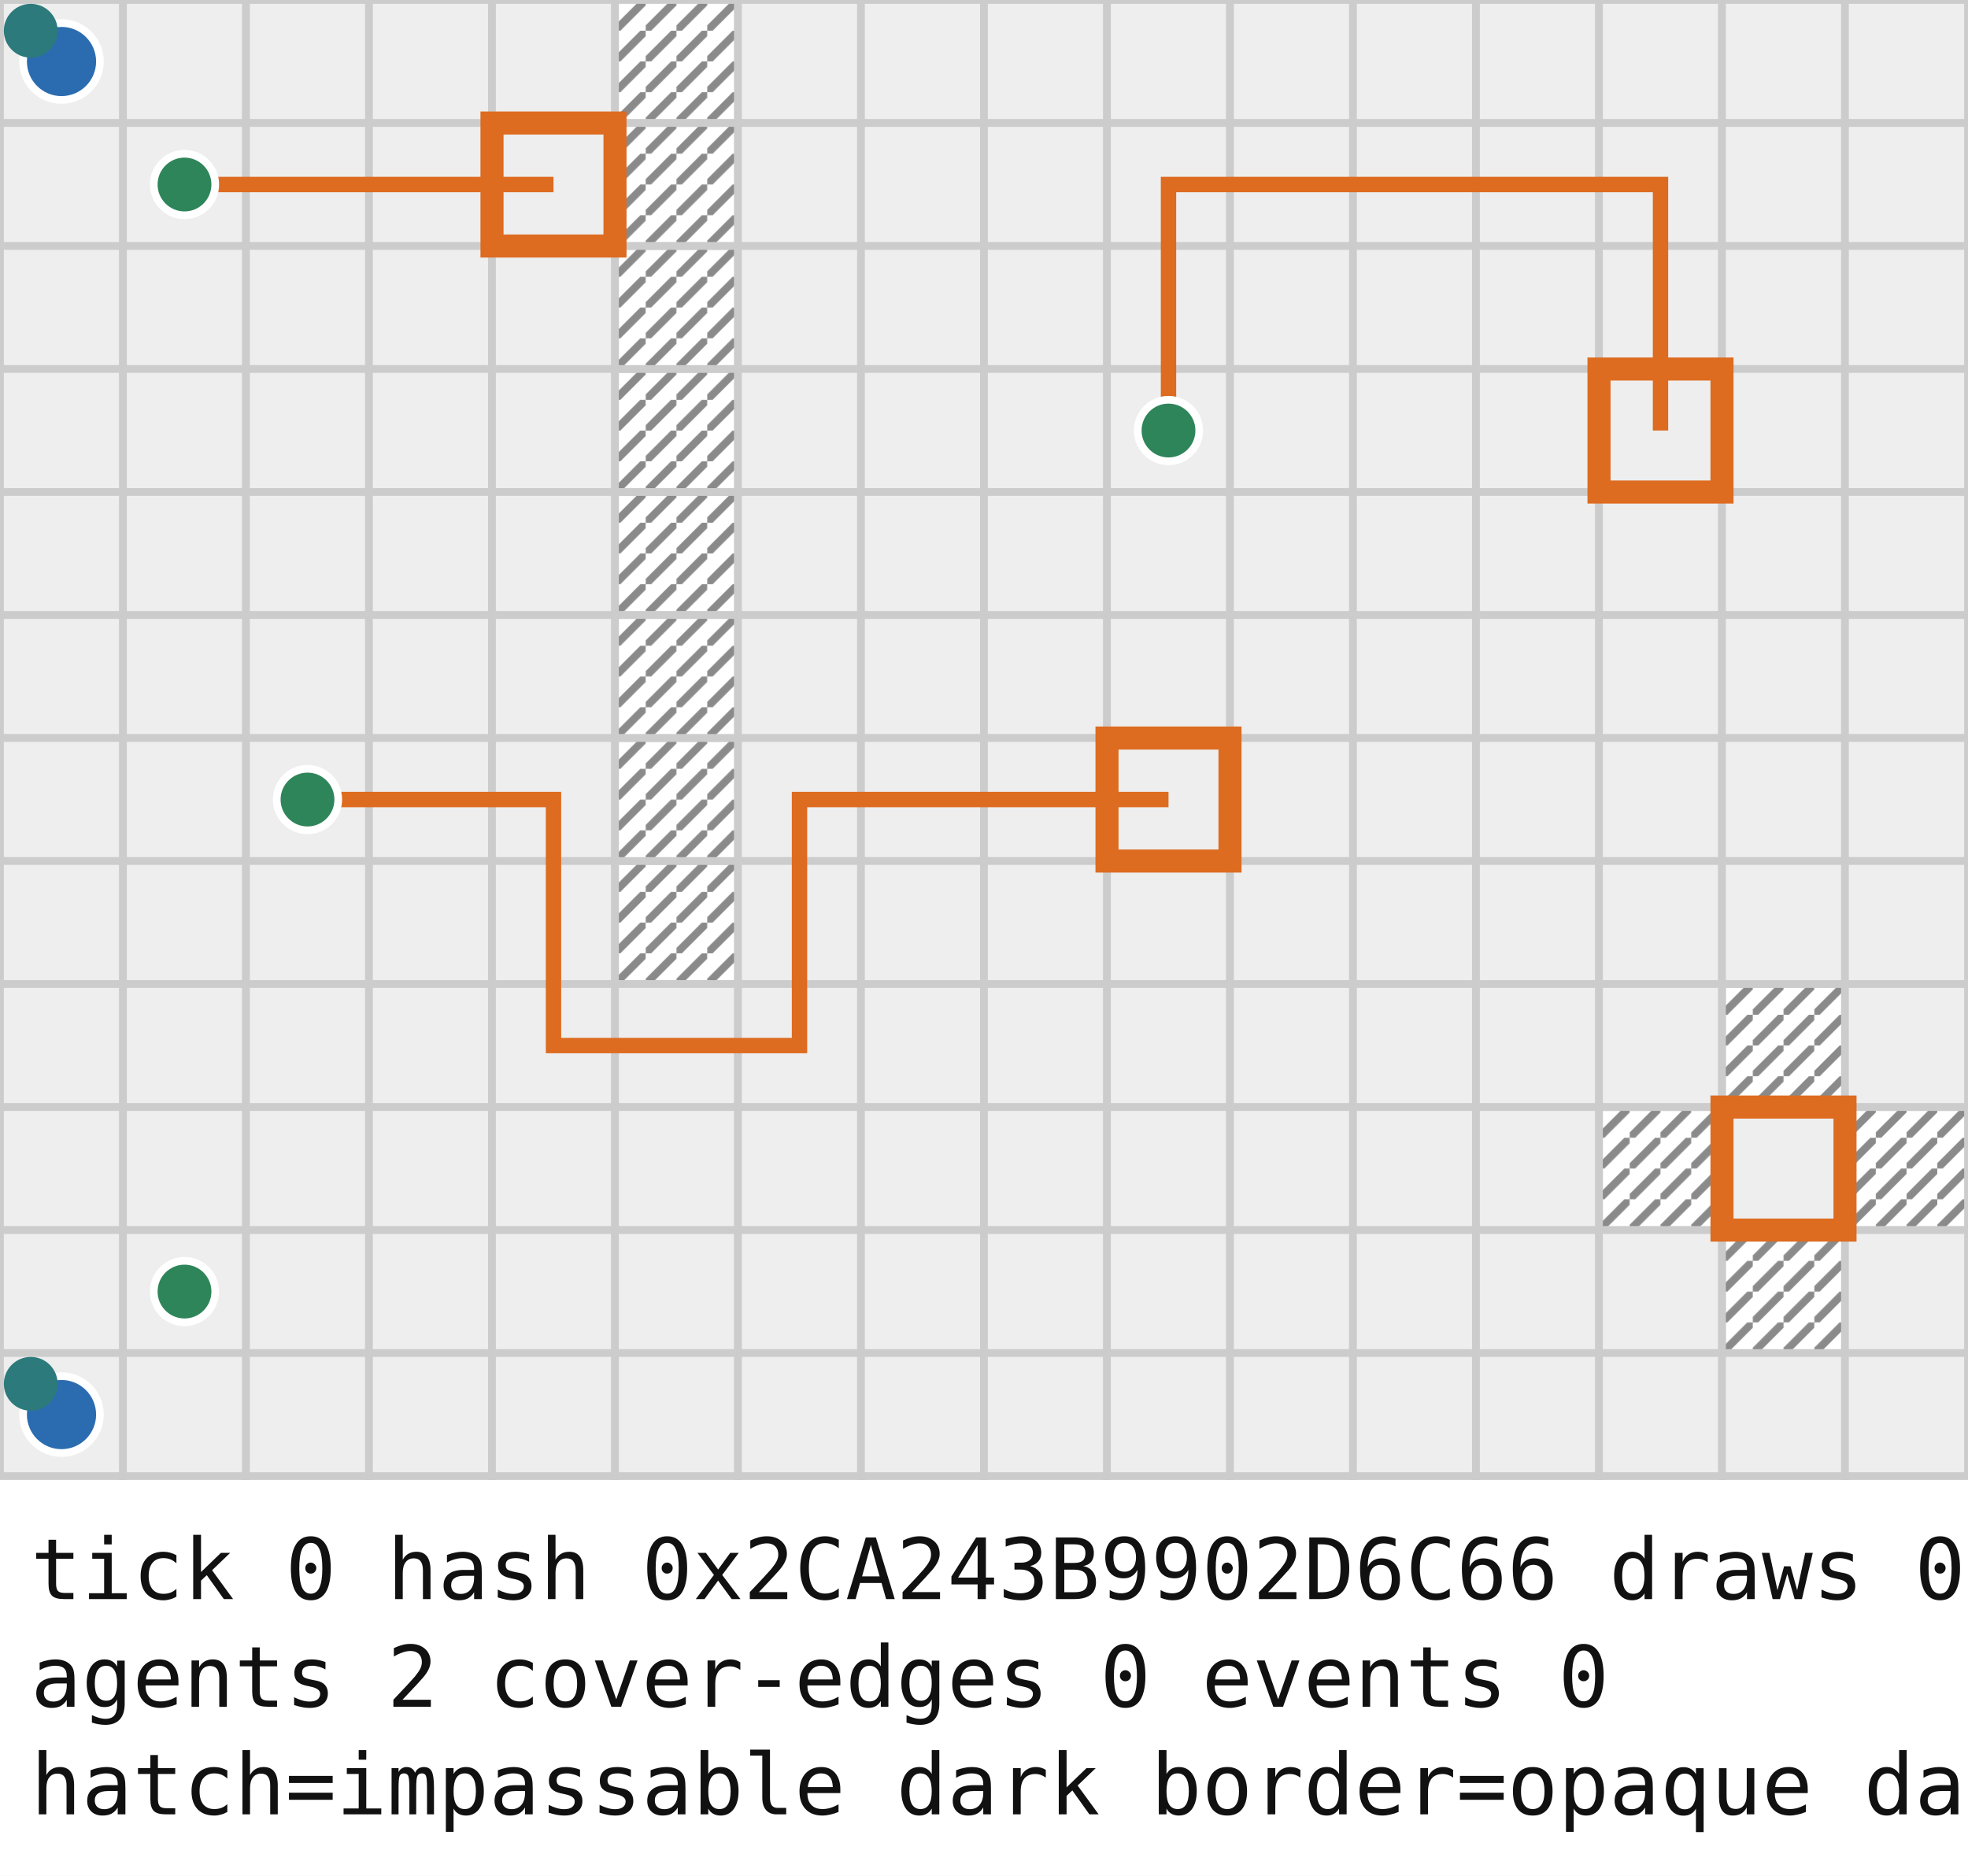
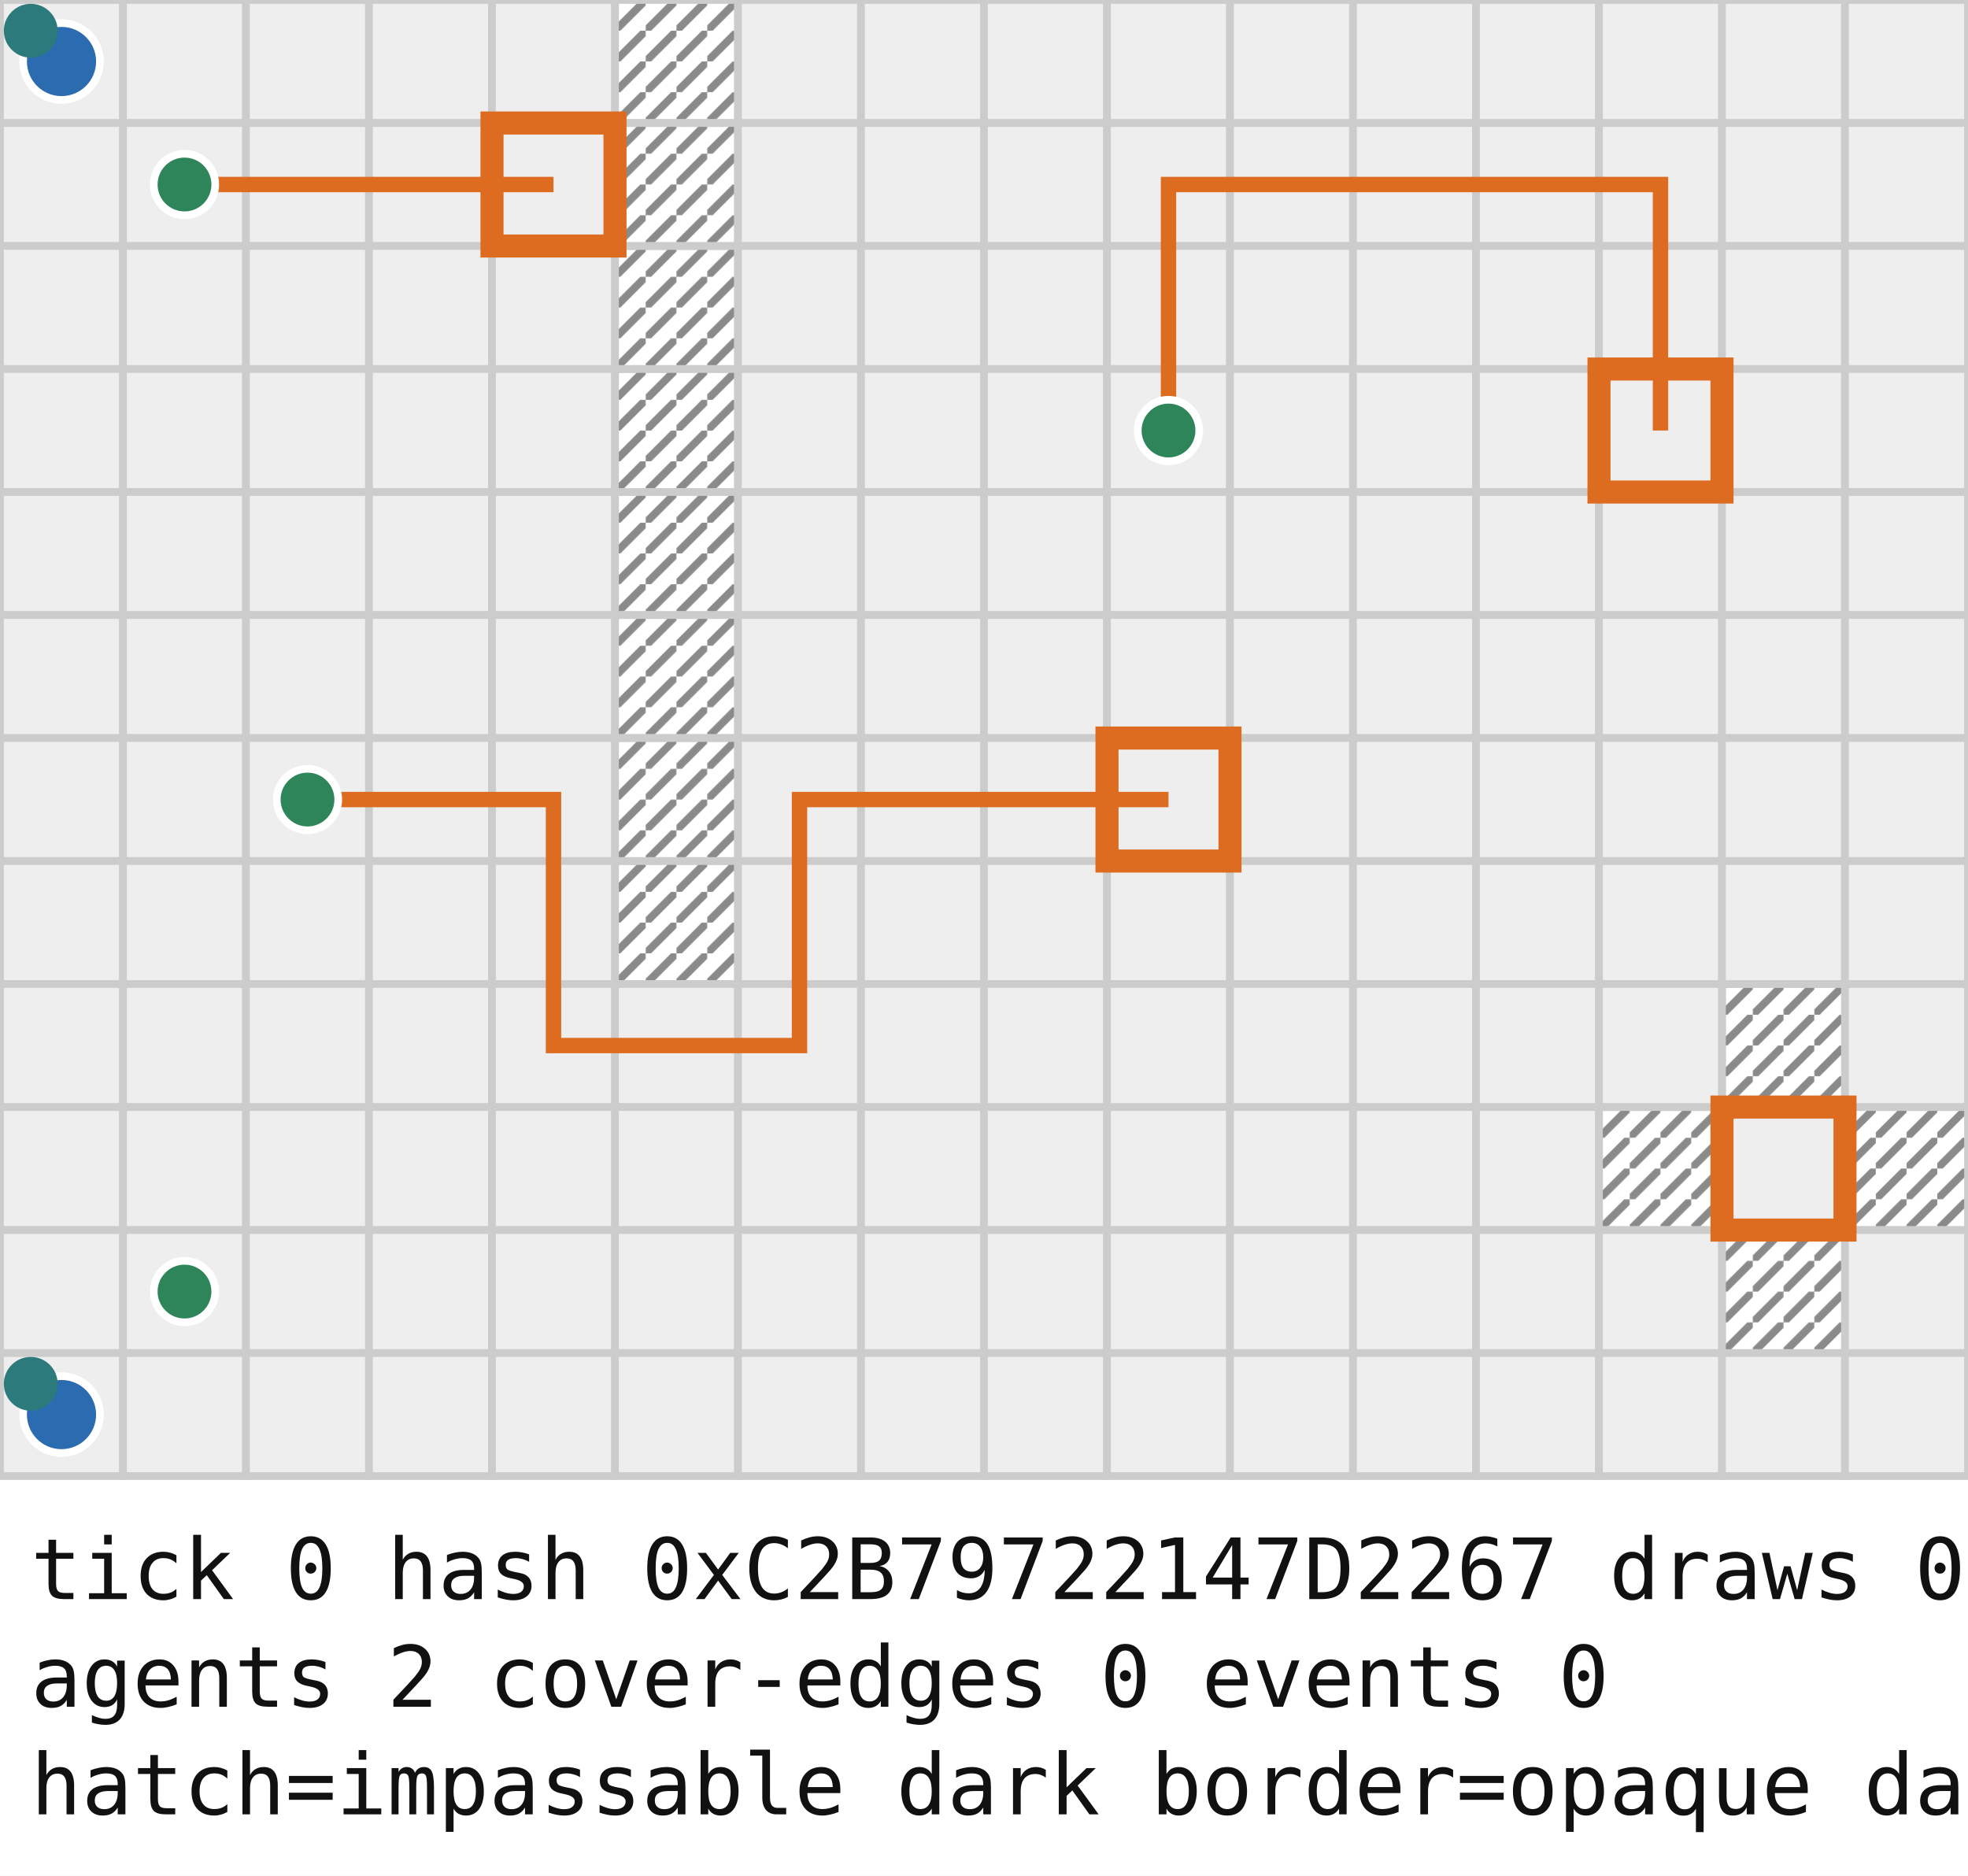
<svg xmlns="http://www.w3.org/2000/svg" width="256" height="244" viewBox="0 0 256 244">
  <defs>
    <pattern id="cw-hatch" width="4" height="4" patternUnits="userSpaceOnUse">
      <path d="M0,4 L4,0" stroke="#8a8a8a" stroke-width="1" />
    </pattern>
  </defs>
  <rect x="0" y="0" width="256" height="244" fill="#ffffff" />
  <rect x="0" y="0" width="16" height="16" fill="rgb(238,238,238)" stroke="#cccccc" stroke-width="1" />
  <rect x="16" y="0" width="16" height="16" fill="rgb(238,238,238)" stroke="#cccccc" stroke-width="1" />
  <rect x="32" y="0" width="16" height="16" fill="rgb(238,238,238)" stroke="#cccccc" stroke-width="1" />
  <rect x="48" y="0" width="16" height="16" fill="rgb(238,238,238)" stroke="#cccccc" stroke-width="1" />
  <rect x="64" y="0" width="16" height="16" fill="rgb(238,238,238)" stroke="#cccccc" stroke-width="1" />
  <rect x="80" y="0" width="16" height="16" fill="url(#cw-hatch)" stroke="#cccccc" stroke-width="1" />
  <rect x="96" y="0" width="16" height="16" fill="rgb(238,238,238)" stroke="#cccccc" stroke-width="1" />
  <rect x="112" y="0" width="16" height="16" fill="rgb(238,238,238)" stroke="#cccccc" stroke-width="1" />
  <rect x="128" y="0" width="16" height="16" fill="rgb(238,238,238)" stroke="#cccccc" stroke-width="1" />
  <rect x="144" y="0" width="16" height="16" fill="rgb(238,238,238)" stroke="#cccccc" stroke-width="1" />
  <rect x="160" y="0" width="16" height="16" fill="rgb(238,238,238)" stroke="#cccccc" stroke-width="1" />
  <rect x="176" y="0" width="16" height="16" fill="rgb(238,238,238)" stroke="#cccccc" stroke-width="1" />
  <rect x="192" y="0" width="16" height="16" fill="rgb(238,238,238)" stroke="#cccccc" stroke-width="1" />
  <rect x="208" y="0" width="16" height="16" fill="rgb(238,238,238)" stroke="#cccccc" stroke-width="1" />
  <rect x="224" y="0" width="16" height="16" fill="rgb(238,238,238)" stroke="#cccccc" stroke-width="1" />
  <rect x="240" y="0" width="16" height="16" fill="rgb(238,238,238)" stroke="#cccccc" stroke-width="1" />
  <rect x="0" y="16" width="16" height="16" fill="rgb(238,238,238)" stroke="#cccccc" stroke-width="1" />
  <rect x="16" y="16" width="16" height="16" fill="rgb(238,238,238)" stroke="#cccccc" stroke-width="1" />
  <rect x="32" y="16" width="16" height="16" fill="rgb(238,238,238)" stroke="#cccccc" stroke-width="1" />
  <rect x="48" y="16" width="16" height="16" fill="rgb(238,238,238)" stroke="#cccccc" stroke-width="1" />
  <rect x="64" y="16" width="16" height="16" fill="rgb(238,238,238)" stroke="#cccccc" stroke-width="1" />
  <rect x="80" y="16" width="16" height="16" fill="url(#cw-hatch)" stroke="#cccccc" stroke-width="1" />
  <rect x="96" y="16" width="16" height="16" fill="rgb(238,238,238)" stroke="#cccccc" stroke-width="1" />
  <rect x="112" y="16" width="16" height="16" fill="rgb(238,238,238)" stroke="#cccccc" stroke-width="1" />
  <rect x="128" y="16" width="16" height="16" fill="rgb(238,238,238)" stroke="#cccccc" stroke-width="1" />
  <rect x="144" y="16" width="16" height="16" fill="rgb(238,238,238)" stroke="#cccccc" stroke-width="1" />
  <rect x="160" y="16" width="16" height="16" fill="rgb(238,238,238)" stroke="#cccccc" stroke-width="1" />
  <rect x="176" y="16" width="16" height="16" fill="rgb(238,238,238)" stroke="#cccccc" stroke-width="1" />
  <rect x="192" y="16" width="16" height="16" fill="rgb(238,238,238)" stroke="#cccccc" stroke-width="1" />
  <rect x="208" y="16" width="16" height="16" fill="rgb(238,238,238)" stroke="#cccccc" stroke-width="1" />
  <rect x="224" y="16" width="16" height="16" fill="rgb(238,238,238)" stroke="#cccccc" stroke-width="1" />
  <rect x="240" y="16" width="16" height="16" fill="rgb(238,238,238)" stroke="#cccccc" stroke-width="1" />
  <rect x="0" y="32" width="16" height="16" fill="rgb(238,238,238)" stroke="#cccccc" stroke-width="1" />
  <rect x="16" y="32" width="16" height="16" fill="rgb(238,238,238)" stroke="#cccccc" stroke-width="1" />
  <rect x="32" y="32" width="16" height="16" fill="rgb(238,238,238)" stroke="#cccccc" stroke-width="1" />
  <rect x="48" y="32" width="16" height="16" fill="rgb(238,238,238)" stroke="#cccccc" stroke-width="1" />
  <rect x="64" y="32" width="16" height="16" fill="rgb(238,238,238)" stroke="#cccccc" stroke-width="1" />
  <rect x="80" y="32" width="16" height="16" fill="url(#cw-hatch)" stroke="#cccccc" stroke-width="1" />
  <rect x="96" y="32" width="16" height="16" fill="rgb(238,238,238)" stroke="#cccccc" stroke-width="1" />
  <rect x="112" y="32" width="16" height="16" fill="rgb(238,238,238)" stroke="#cccccc" stroke-width="1" />
  <rect x="128" y="32" width="16" height="16" fill="rgb(238,238,238)" stroke="#cccccc" stroke-width="1" />
  <rect x="144" y="32" width="16" height="16" fill="rgb(238,238,238)" stroke="#cccccc" stroke-width="1" />
  <rect x="160" y="32" width="16" height="16" fill="rgb(238,238,238)" stroke="#cccccc" stroke-width="1" />
  <rect x="176" y="32" width="16" height="16" fill="rgb(238,238,238)" stroke="#cccccc" stroke-width="1" />
  <rect x="192" y="32" width="16" height="16" fill="rgb(238,238,238)" stroke="#cccccc" stroke-width="1" />
  <rect x="208" y="32" width="16" height="16" fill="rgb(238,238,238)" stroke="#cccccc" stroke-width="1" />
  <rect x="224" y="32" width="16" height="16" fill="rgb(238,238,238)" stroke="#cccccc" stroke-width="1" />
  <rect x="240" y="32" width="16" height="16" fill="rgb(238,238,238)" stroke="#cccccc" stroke-width="1" />
  <rect x="0" y="48" width="16" height="16" fill="rgb(238,238,238)" stroke="#cccccc" stroke-width="1" />
  <rect x="16" y="48" width="16" height="16" fill="rgb(238,238,238)" stroke="#cccccc" stroke-width="1" />
  <rect x="32" y="48" width="16" height="16" fill="rgb(238,238,238)" stroke="#cccccc" stroke-width="1" />
  <rect x="48" y="48" width="16" height="16" fill="rgb(238,238,238)" stroke="#cccccc" stroke-width="1" />
  <rect x="64" y="48" width="16" height="16" fill="rgb(238,238,238)" stroke="#cccccc" stroke-width="1" />
  <rect x="80" y="48" width="16" height="16" fill="url(#cw-hatch)" stroke="#cccccc" stroke-width="1" />
  <rect x="96" y="48" width="16" height="16" fill="rgb(238,238,238)" stroke="#cccccc" stroke-width="1" />
  <rect x="112" y="48" width="16" height="16" fill="rgb(238,238,238)" stroke="#cccccc" stroke-width="1" />
  <rect x="128" y="48" width="16" height="16" fill="rgb(238,238,238)" stroke="#cccccc" stroke-width="1" />
  <rect x="144" y="48" width="16" height="16" fill="rgb(238,238,238)" stroke="#cccccc" stroke-width="1" />
  <rect x="160" y="48" width="16" height="16" fill="rgb(238,238,238)" stroke="#cccccc" stroke-width="1" />
  <rect x="176" y="48" width="16" height="16" fill="rgb(238,238,238)" stroke="#cccccc" stroke-width="1" />
  <rect x="192" y="48" width="16" height="16" fill="rgb(238,238,238)" stroke="#cccccc" stroke-width="1" />
  <rect x="208" y="48" width="16" height="16" fill="rgb(238,238,238)" stroke="#cccccc" stroke-width="1" />
  <rect x="224" y="48" width="16" height="16" fill="rgb(238,238,238)" stroke="#cccccc" stroke-width="1" />
  <rect x="240" y="48" width="16" height="16" fill="rgb(238,238,238)" stroke="#cccccc" stroke-width="1" />
  <rect x="0" y="64" width="16" height="16" fill="rgb(238,238,238)" stroke="#cccccc" stroke-width="1" />
  <rect x="16" y="64" width="16" height="16" fill="rgb(238,238,238)" stroke="#cccccc" stroke-width="1" />
  <rect x="32" y="64" width="16" height="16" fill="rgb(238,238,238)" stroke="#cccccc" stroke-width="1" />
  <rect x="48" y="64" width="16" height="16" fill="rgb(238,238,238)" stroke="#cccccc" stroke-width="1" />
  <rect x="64" y="64" width="16" height="16" fill="rgb(238,238,238)" stroke="#cccccc" stroke-width="1" />
  <rect x="80" y="64" width="16" height="16" fill="url(#cw-hatch)" stroke="#cccccc" stroke-width="1" />
  <rect x="96" y="64" width="16" height="16" fill="rgb(238,238,238)" stroke="#cccccc" stroke-width="1" />
  <rect x="112" y="64" width="16" height="16" fill="rgb(238,238,238)" stroke="#cccccc" stroke-width="1" />
  <rect x="128" y="64" width="16" height="16" fill="rgb(238,238,238)" stroke="#cccccc" stroke-width="1" />
  <rect x="144" y="64" width="16" height="16" fill="rgb(238,238,238)" stroke="#cccccc" stroke-width="1" />
  <rect x="160" y="64" width="16" height="16" fill="rgb(238,238,238)" stroke="#cccccc" stroke-width="1" />
  <rect x="176" y="64" width="16" height="16" fill="rgb(238,238,238)" stroke="#cccccc" stroke-width="1" />
  <rect x="192" y="64" width="16" height="16" fill="rgb(238,238,238)" stroke="#cccccc" stroke-width="1" />
  <rect x="208" y="64" width="16" height="16" fill="rgb(238,238,238)" stroke="#cccccc" stroke-width="1" />
  <rect x="224" y="64" width="16" height="16" fill="rgb(238,238,238)" stroke="#cccccc" stroke-width="1" />
  <rect x="240" y="64" width="16" height="16" fill="rgb(238,238,238)" stroke="#cccccc" stroke-width="1" />
  <rect x="0" y="80" width="16" height="16" fill="rgb(238,238,238)" stroke="#cccccc" stroke-width="1" />
  <rect x="16" y="80" width="16" height="16" fill="rgb(238,238,238)" stroke="#cccccc" stroke-width="1" />
  <rect x="32" y="80" width="16" height="16" fill="rgb(238,238,238)" stroke="#cccccc" stroke-width="1" />
  <rect x="48" y="80" width="16" height="16" fill="rgb(238,238,238)" stroke="#cccccc" stroke-width="1" />
  <rect x="64" y="80" width="16" height="16" fill="rgb(238,238,238)" stroke="#cccccc" stroke-width="1" />
  <rect x="80" y="80" width="16" height="16" fill="url(#cw-hatch)" stroke="#cccccc" stroke-width="1" />
  <rect x="96" y="80" width="16" height="16" fill="rgb(238,238,238)" stroke="#cccccc" stroke-width="1" />
  <rect x="112" y="80" width="16" height="16" fill="rgb(238,238,238)" stroke="#cccccc" stroke-width="1" />
  <rect x="128" y="80" width="16" height="16" fill="rgb(238,238,238)" stroke="#cccccc" stroke-width="1" />
  <rect x="144" y="80" width="16" height="16" fill="rgb(238,238,238)" stroke="#cccccc" stroke-width="1" />
  <rect x="160" y="80" width="16" height="16" fill="rgb(238,238,238)" stroke="#cccccc" stroke-width="1" />
  <rect x="176" y="80" width="16" height="16" fill="rgb(238,238,238)" stroke="#cccccc" stroke-width="1" />
  <rect x="192" y="80" width="16" height="16" fill="rgb(238,238,238)" stroke="#cccccc" stroke-width="1" />
  <rect x="208" y="80" width="16" height="16" fill="rgb(238,238,238)" stroke="#cccccc" stroke-width="1" />
  <rect x="224" y="80" width="16" height="16" fill="rgb(238,238,238)" stroke="#cccccc" stroke-width="1" />
  <rect x="240" y="80" width="16" height="16" fill="rgb(238,238,238)" stroke="#cccccc" stroke-width="1" />
  <rect x="0" y="96" width="16" height="16" fill="rgb(238,238,238)" stroke="#cccccc" stroke-width="1" />
  <rect x="16" y="96" width="16" height="16" fill="rgb(238,238,238)" stroke="#cccccc" stroke-width="1" />
  <rect x="32" y="96" width="16" height="16" fill="rgb(238,238,238)" stroke="#cccccc" stroke-width="1" />
  <rect x="48" y="96" width="16" height="16" fill="rgb(238,238,238)" stroke="#cccccc" stroke-width="1" />
  <rect x="64" y="96" width="16" height="16" fill="rgb(238,238,238)" stroke="#cccccc" stroke-width="1" />
  <rect x="80" y="96" width="16" height="16" fill="url(#cw-hatch)" stroke="#cccccc" stroke-width="1" />
  <rect x="96" y="96" width="16" height="16" fill="rgb(238,238,238)" stroke="#cccccc" stroke-width="1" />
  <rect x="112" y="96" width="16" height="16" fill="rgb(238,238,238)" stroke="#cccccc" stroke-width="1" />
  <rect x="128" y="96" width="16" height="16" fill="rgb(238,238,238)" stroke="#cccccc" stroke-width="1" />
  <rect x="144" y="96" width="16" height="16" fill="rgb(238,238,238)" stroke="#cccccc" stroke-width="1" />
  <rect x="160" y="96" width="16" height="16" fill="rgb(238,238,238)" stroke="#cccccc" stroke-width="1" />
  <rect x="176" y="96" width="16" height="16" fill="rgb(238,238,238)" stroke="#cccccc" stroke-width="1" />
  <rect x="192" y="96" width="16" height="16" fill="rgb(238,238,238)" stroke="#cccccc" stroke-width="1" />
  <rect x="208" y="96" width="16" height="16" fill="rgb(238,238,238)" stroke="#cccccc" stroke-width="1" />
  <rect x="224" y="96" width="16" height="16" fill="rgb(238,238,238)" stroke="#cccccc" stroke-width="1" />
  <rect x="240" y="96" width="16" height="16" fill="rgb(238,238,238)" stroke="#cccccc" stroke-width="1" />
  <rect x="0" y="112" width="16" height="16" fill="rgb(238,238,238)" stroke="#cccccc" stroke-width="1" />
  <rect x="16" y="112" width="16" height="16" fill="rgb(238,238,238)" stroke="#cccccc" stroke-width="1" />
  <rect x="32" y="112" width="16" height="16" fill="rgb(238,238,238)" stroke="#cccccc" stroke-width="1" />
  <rect x="48" y="112" width="16" height="16" fill="rgb(238,238,238)" stroke="#cccccc" stroke-width="1" />
  <rect x="64" y="112" width="16" height="16" fill="rgb(238,238,238)" stroke="#cccccc" stroke-width="1" />
  <rect x="80" y="112" width="16" height="16" fill="url(#cw-hatch)" stroke="#cccccc" stroke-width="1" />
  <rect x="96" y="112" width="16" height="16" fill="rgb(238,238,238)" stroke="#cccccc" stroke-width="1" />
  <rect x="112" y="112" width="16" height="16" fill="rgb(238,238,238)" stroke="#cccccc" stroke-width="1" />
  <rect x="128" y="112" width="16" height="16" fill="rgb(238,238,238)" stroke="#cccccc" stroke-width="1" />
  <rect x="144" y="112" width="16" height="16" fill="rgb(238,238,238)" stroke="#cccccc" stroke-width="1" />
  <rect x="160" y="112" width="16" height="16" fill="rgb(238,238,238)" stroke="#cccccc" stroke-width="1" />
  <rect x="176" y="112" width="16" height="16" fill="rgb(238,238,238)" stroke="#cccccc" stroke-width="1" />
  <rect x="192" y="112" width="16" height="16" fill="rgb(238,238,238)" stroke="#cccccc" stroke-width="1" />
  <rect x="208" y="112" width="16" height="16" fill="rgb(238,238,238)" stroke="#cccccc" stroke-width="1" />
  <rect x="224" y="112" width="16" height="16" fill="rgb(238,238,238)" stroke="#cccccc" stroke-width="1" />
  <rect x="240" y="112" width="16" height="16" fill="rgb(238,238,238)" stroke="#cccccc" stroke-width="1" />
  <rect x="0" y="128" width="16" height="16" fill="rgb(238,238,238)" stroke="#cccccc" stroke-width="1" />
  <rect x="16" y="128" width="16" height="16" fill="rgb(238,238,238)" stroke="#cccccc" stroke-width="1" />
  <rect x="32" y="128" width="16" height="16" fill="rgb(238,238,238)" stroke="#cccccc" stroke-width="1" />
  <rect x="48" y="128" width="16" height="16" fill="rgb(238,238,238)" stroke="#cccccc" stroke-width="1" />
  <rect x="64" y="128" width="16" height="16" fill="rgb(238,238,238)" stroke="#cccccc" stroke-width="1" />
  <rect x="80" y="128" width="16" height="16" fill="rgb(238,238,238)" stroke="#cccccc" stroke-width="1" />
  <rect x="96" y="128" width="16" height="16" fill="rgb(238,238,238)" stroke="#cccccc" stroke-width="1" />
  <rect x="112" y="128" width="16" height="16" fill="rgb(238,238,238)" stroke="#cccccc" stroke-width="1" />
  <rect x="128" y="128" width="16" height="16" fill="rgb(238,238,238)" stroke="#cccccc" stroke-width="1" />
  <rect x="144" y="128" width="16" height="16" fill="rgb(238,238,238)" stroke="#cccccc" stroke-width="1" />
  <rect x="160" y="128" width="16" height="16" fill="rgb(238,238,238)" stroke="#cccccc" stroke-width="1" />
  <rect x="176" y="128" width="16" height="16" fill="rgb(238,238,238)" stroke="#cccccc" stroke-width="1" />
  <rect x="192" y="128" width="16" height="16" fill="rgb(238,238,238)" stroke="#cccccc" stroke-width="1" />
  <rect x="208" y="128" width="16" height="16" fill="rgb(238,238,238)" stroke="#cccccc" stroke-width="1" />
  <rect x="224" y="128" width="16" height="16" fill="url(#cw-hatch)" stroke="#cccccc" stroke-width="1" />
  <rect x="240" y="128" width="16" height="16" fill="rgb(238,238,238)" stroke="#cccccc" stroke-width="1" />
  <rect x="0" y="144" width="16" height="16" fill="rgb(238,238,238)" stroke="#cccccc" stroke-width="1" />
  <rect x="16" y="144" width="16" height="16" fill="rgb(238,238,238)" stroke="#cccccc" stroke-width="1" />
  <rect x="32" y="144" width="16" height="16" fill="rgb(238,238,238)" stroke="#cccccc" stroke-width="1" />
  <rect x="48" y="144" width="16" height="16" fill="rgb(238,238,238)" stroke="#cccccc" stroke-width="1" />
  <rect x="64" y="144" width="16" height="16" fill="rgb(238,238,238)" stroke="#cccccc" stroke-width="1" />
  <rect x="80" y="144" width="16" height="16" fill="rgb(238,238,238)" stroke="#cccccc" stroke-width="1" />
  <rect x="96" y="144" width="16" height="16" fill="rgb(238,238,238)" stroke="#cccccc" stroke-width="1" />
  <rect x="112" y="144" width="16" height="16" fill="rgb(238,238,238)" stroke="#cccccc" stroke-width="1" />
  <rect x="128" y="144" width="16" height="16" fill="rgb(238,238,238)" stroke="#cccccc" stroke-width="1" />
  <rect x="144" y="144" width="16" height="16" fill="rgb(238,238,238)" stroke="#cccccc" stroke-width="1" />
  <rect x="160" y="144" width="16" height="16" fill="rgb(238,238,238)" stroke="#cccccc" stroke-width="1" />
  <rect x="176" y="144" width="16" height="16" fill="rgb(238,238,238)" stroke="#cccccc" stroke-width="1" />
  <rect x="192" y="144" width="16" height="16" fill="rgb(238,238,238)" stroke="#cccccc" stroke-width="1" />
  <rect x="208" y="144" width="16" height="16" fill="url(#cw-hatch)" stroke="#cccccc" stroke-width="1" />
  <rect x="224" y="144" width="16" height="16" fill="rgb(238,238,238)" stroke="#cccccc" stroke-width="1" />
  <rect x="240" y="144" width="16" height="16" fill="url(#cw-hatch)" stroke="#cccccc" stroke-width="1" />
  <rect x="0" y="160" width="16" height="16" fill="rgb(238,238,238)" stroke="#cccccc" stroke-width="1" />
  <rect x="16" y="160" width="16" height="16" fill="rgb(238,238,238)" stroke="#cccccc" stroke-width="1" />
  <rect x="32" y="160" width="16" height="16" fill="rgb(238,238,238)" stroke="#cccccc" stroke-width="1" />
  <rect x="48" y="160" width="16" height="16" fill="rgb(238,238,238)" stroke="#cccccc" stroke-width="1" />
  <rect x="64" y="160" width="16" height="16" fill="rgb(238,238,238)" stroke="#cccccc" stroke-width="1" />
  <rect x="80" y="160" width="16" height="16" fill="rgb(238,238,238)" stroke="#cccccc" stroke-width="1" />
  <rect x="96" y="160" width="16" height="16" fill="rgb(238,238,238)" stroke="#cccccc" stroke-width="1" />
  <rect x="112" y="160" width="16" height="16" fill="rgb(238,238,238)" stroke="#cccccc" stroke-width="1" />
  <rect x="128" y="160" width="16" height="16" fill="rgb(238,238,238)" stroke="#cccccc" stroke-width="1" />
  <rect x="144" y="160" width="16" height="16" fill="rgb(238,238,238)" stroke="#cccccc" stroke-width="1" />
  <rect x="160" y="160" width="16" height="16" fill="rgb(238,238,238)" stroke="#cccccc" stroke-width="1" />
  <rect x="176" y="160" width="16" height="16" fill="rgb(238,238,238)" stroke="#cccccc" stroke-width="1" />
  <rect x="192" y="160" width="16" height="16" fill="rgb(238,238,238)" stroke="#cccccc" stroke-width="1" />
  <rect x="208" y="160" width="16" height="16" fill="rgb(238,238,238)" stroke="#cccccc" stroke-width="1" />
  <rect x="224" y="160" width="16" height="16" fill="url(#cw-hatch)" stroke="#cccccc" stroke-width="1" />
  <rect x="240" y="160" width="16" height="16" fill="rgb(238,238,238)" stroke="#cccccc" stroke-width="1" />
  <rect x="0" y="176" width="16" height="16" fill="rgb(238,238,238)" stroke="#cccccc" stroke-width="1" />
  <rect x="16" y="176" width="16" height="16" fill="rgb(238,238,238)" stroke="#cccccc" stroke-width="1" />
  <rect x="32" y="176" width="16" height="16" fill="rgb(238,238,238)" stroke="#cccccc" stroke-width="1" />
  <rect x="48" y="176" width="16" height="16" fill="rgb(238,238,238)" stroke="#cccccc" stroke-width="1" />
  <rect x="64" y="176" width="16" height="16" fill="rgb(238,238,238)" stroke="#cccccc" stroke-width="1" />
  <rect x="80" y="176" width="16" height="16" fill="rgb(238,238,238)" stroke="#cccccc" stroke-width="1" />
  <rect x="96" y="176" width="16" height="16" fill="rgb(238,238,238)" stroke="#cccccc" stroke-width="1" />
  <rect x="112" y="176" width="16" height="16" fill="rgb(238,238,238)" stroke="#cccccc" stroke-width="1" />
  <rect x="128" y="176" width="16" height="16" fill="rgb(238,238,238)" stroke="#cccccc" stroke-width="1" />
  <rect x="144" y="176" width="16" height="16" fill="rgb(238,238,238)" stroke="#cccccc" stroke-width="1" />
  <rect x="160" y="176" width="16" height="16" fill="rgb(238,238,238)" stroke="#cccccc" stroke-width="1" />
  <rect x="176" y="176" width="16" height="16" fill="rgb(238,238,238)" stroke="#cccccc" stroke-width="1" />
  <rect x="192" y="176" width="16" height="16" fill="rgb(238,238,238)" stroke="#cccccc" stroke-width="1" />
  <rect x="208" y="176" width="16" height="16" fill="rgb(238,238,238)" stroke="#cccccc" stroke-width="1" />
  <rect x="224" y="176" width="16" height="16" fill="rgb(238,238,238)" stroke="#cccccc" stroke-width="1" />
  <rect x="240" y="176" width="16" height="16" fill="rgb(238,238,238)" stroke="#cccccc" stroke-width="1" />
  <circle cx="8" cy="8" r="5" fill="#2b6cb0" stroke="#ffffff" stroke-width="1" />
  <circle cx="8" cy="184" r="5" fill="#2b6cb0" stroke="#ffffff" stroke-width="1" />
  <circle cx="4" cy="4" r="3" fill="#2c7a7b" stroke="#2c7a7b" stroke-width="1" />
  <circle cx="4" cy="180" r="3" fill="#2c7a7b" stroke="#2c7a7b" stroke-width="1" />
  <polyline points="24,24 40,24 56,24 72,24" fill="none" stroke="#dd6b20" stroke-width="2" />
  <circle cx="24" cy="24" r="4" fill="#2f855a" stroke="#ffffff" stroke-width="1" />
  <rect x="64" y="16" width="16" height="16" fill="none" stroke="#dd6b20" stroke-width="3" />
  <polyline points="40,104 56,104 72,104 72,120 72,136 88,136 104,136 104,120 104,104 120,104 136,104 152,104" fill="none" stroke="#dd6b20" stroke-width="2" />
  <circle cx="40" cy="104" r="4" fill="#2f855a" stroke="#ffffff" stroke-width="1" />
  <rect x="144" y="96" width="16" height="16" fill="none" stroke="#dd6b20" stroke-width="3" />
  <polyline points="152,56 152,40 152,24 168,24 184,24 200,24 216,24 216,40 216,56" fill="none" stroke="#dd6b20" stroke-width="2" />
  <circle cx="152" cy="56" r="4" fill="#2f855a" stroke="#ffffff" stroke-width="1" />
  <rect x="208" y="48" width="16" height="16" fill="none" stroke="#dd6b20" stroke-width="3" />
  <circle cx="24" cy="168" r="4" fill="#2f855a" stroke="#ffffff" stroke-width="1" />
  <rect x="224" y="144" width="16" height="16" fill="none" stroke="#dd6b20" stroke-width="3" />
-   <text x="4" y="208" font-family="monospace" font-size="11" fill="#111111">tick 0  hash 0x2CA243B9902D6C66  draws 0</text>
+   <text x="4" y="208" font-family="monospace" font-size="11" fill="#111111">tick 0  hash 0xC2B79722147D2267  draws 0</text>
  <text x="4" y="222" font-family="monospace" font-size="11" fill="#111111">agents 2  cover-edges 0  events 0</text>
  <text x="4" y="236" font-family="monospace" font-size="11" fill="#111111">hatch=impassable  dark border=opaque  darker fill=higher elevation  triangle=cover  circle=agent</text>
</svg>
